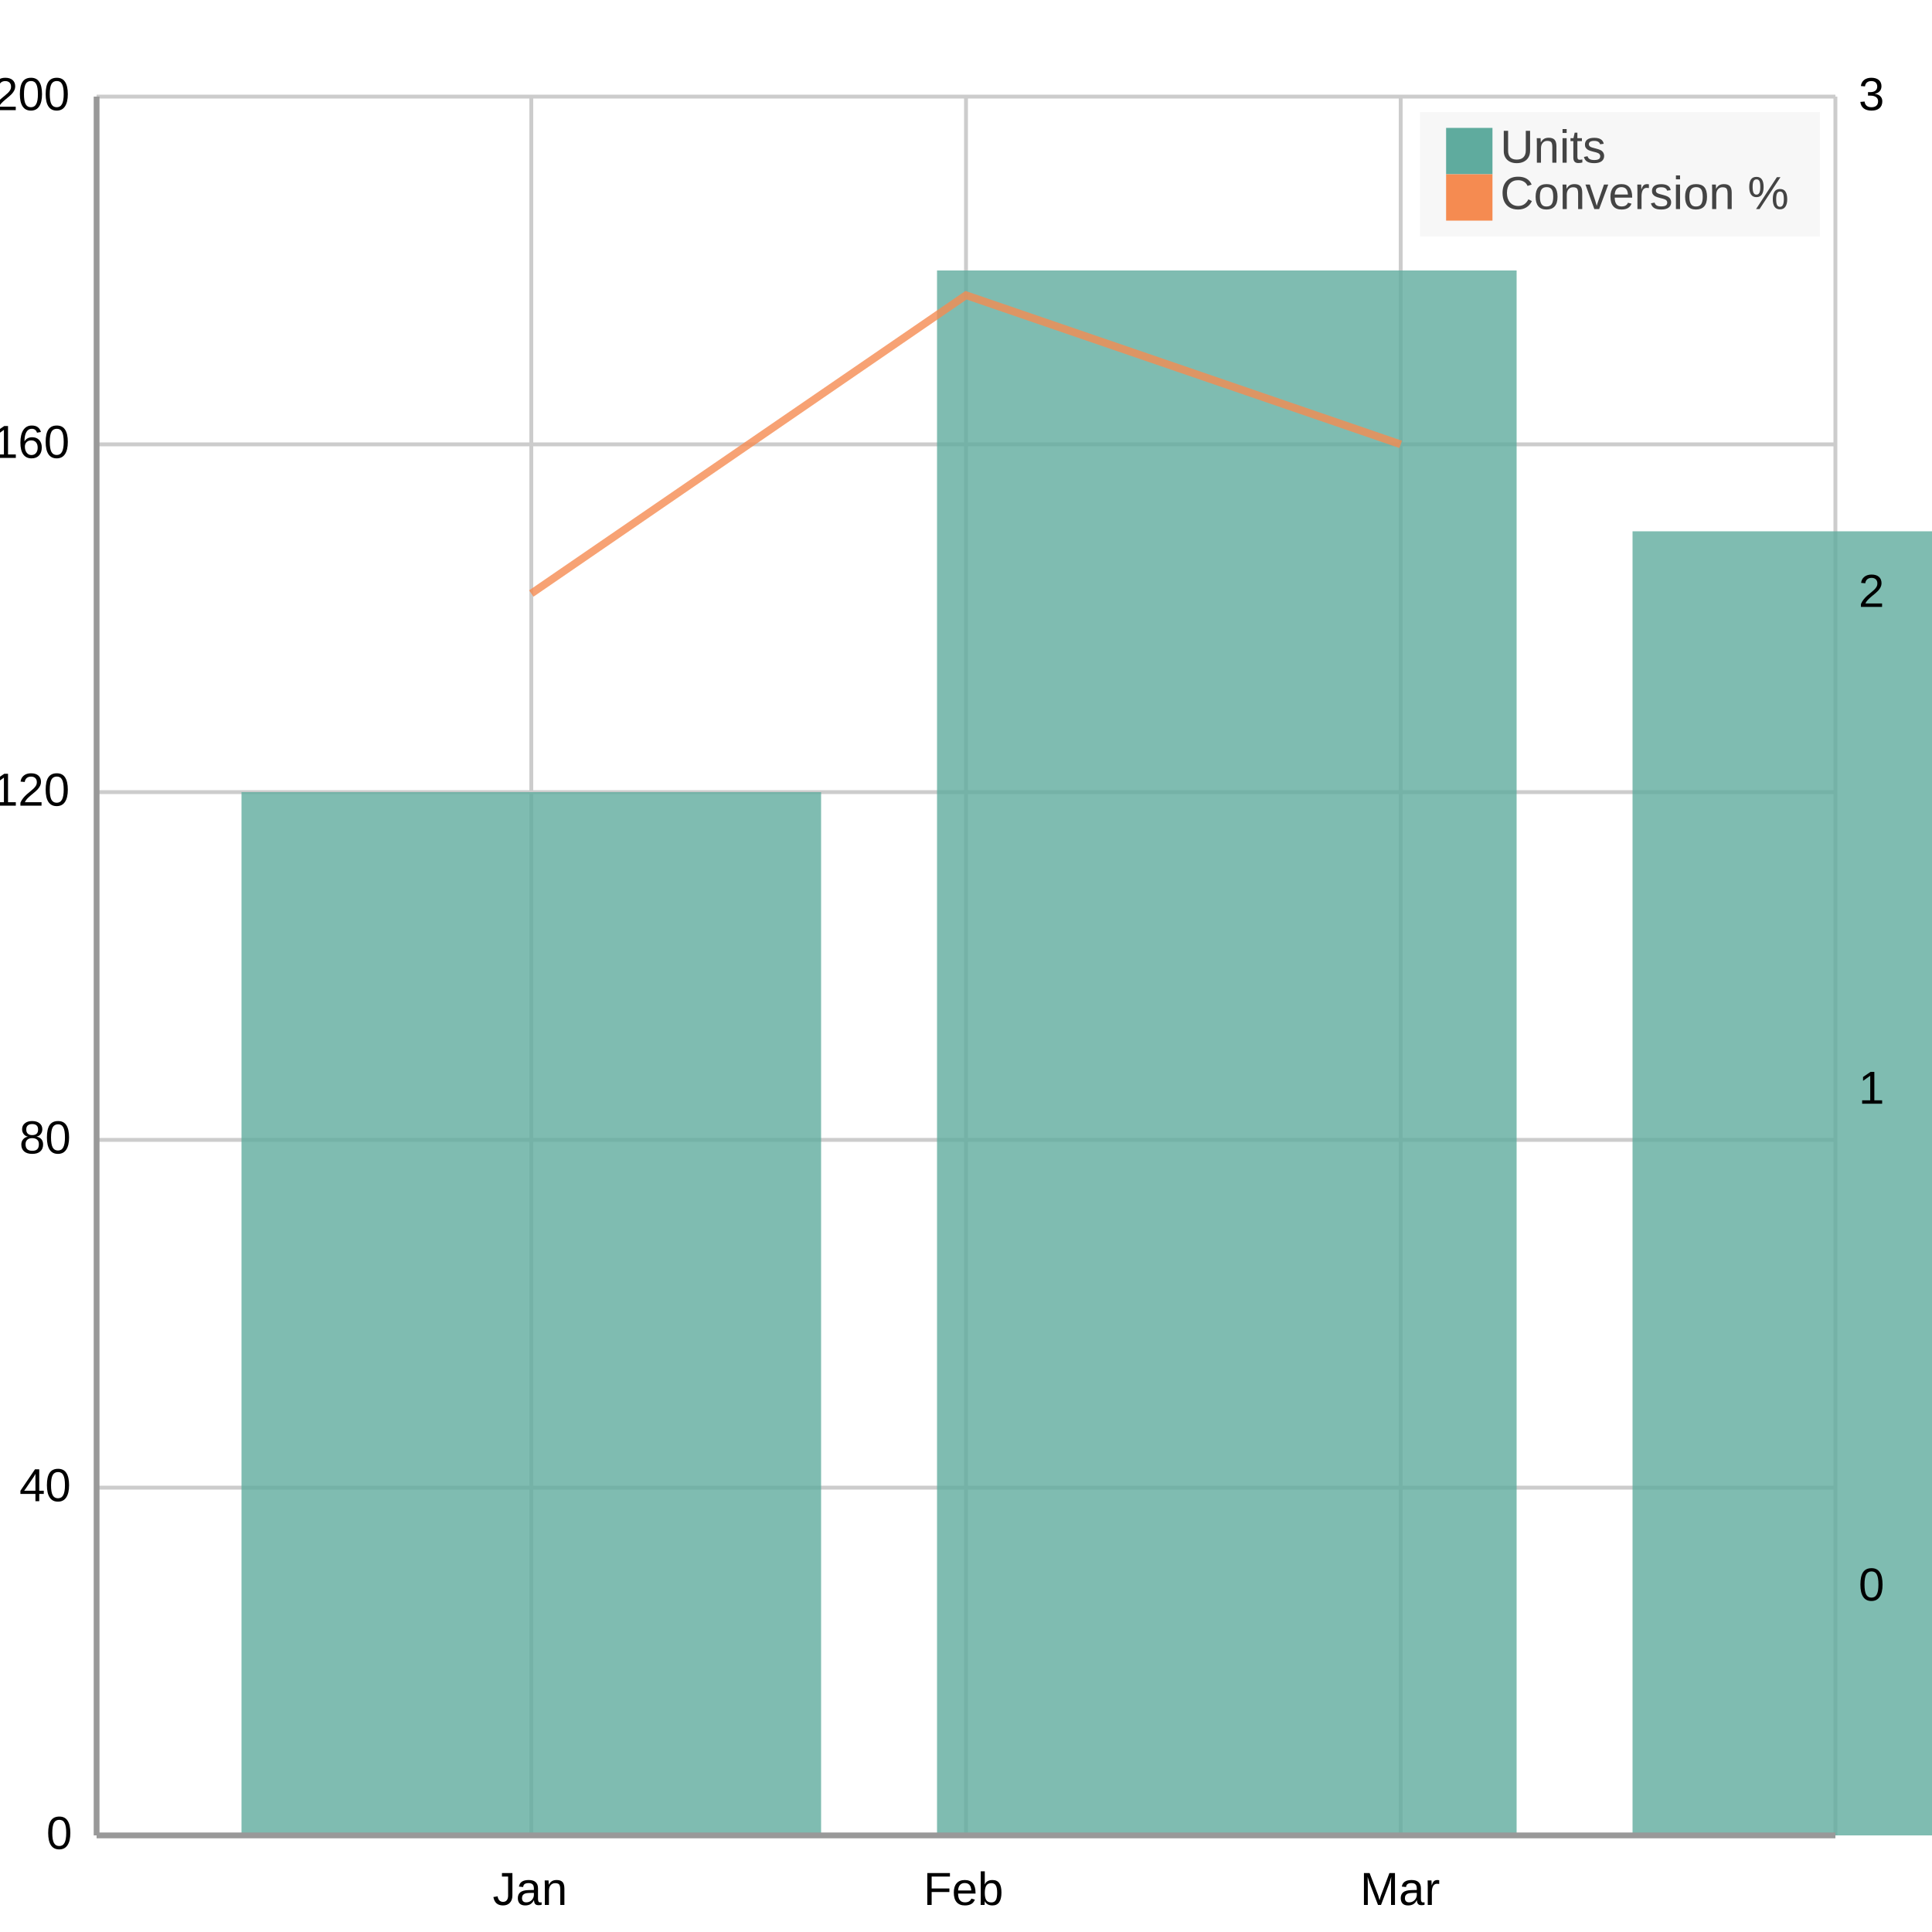
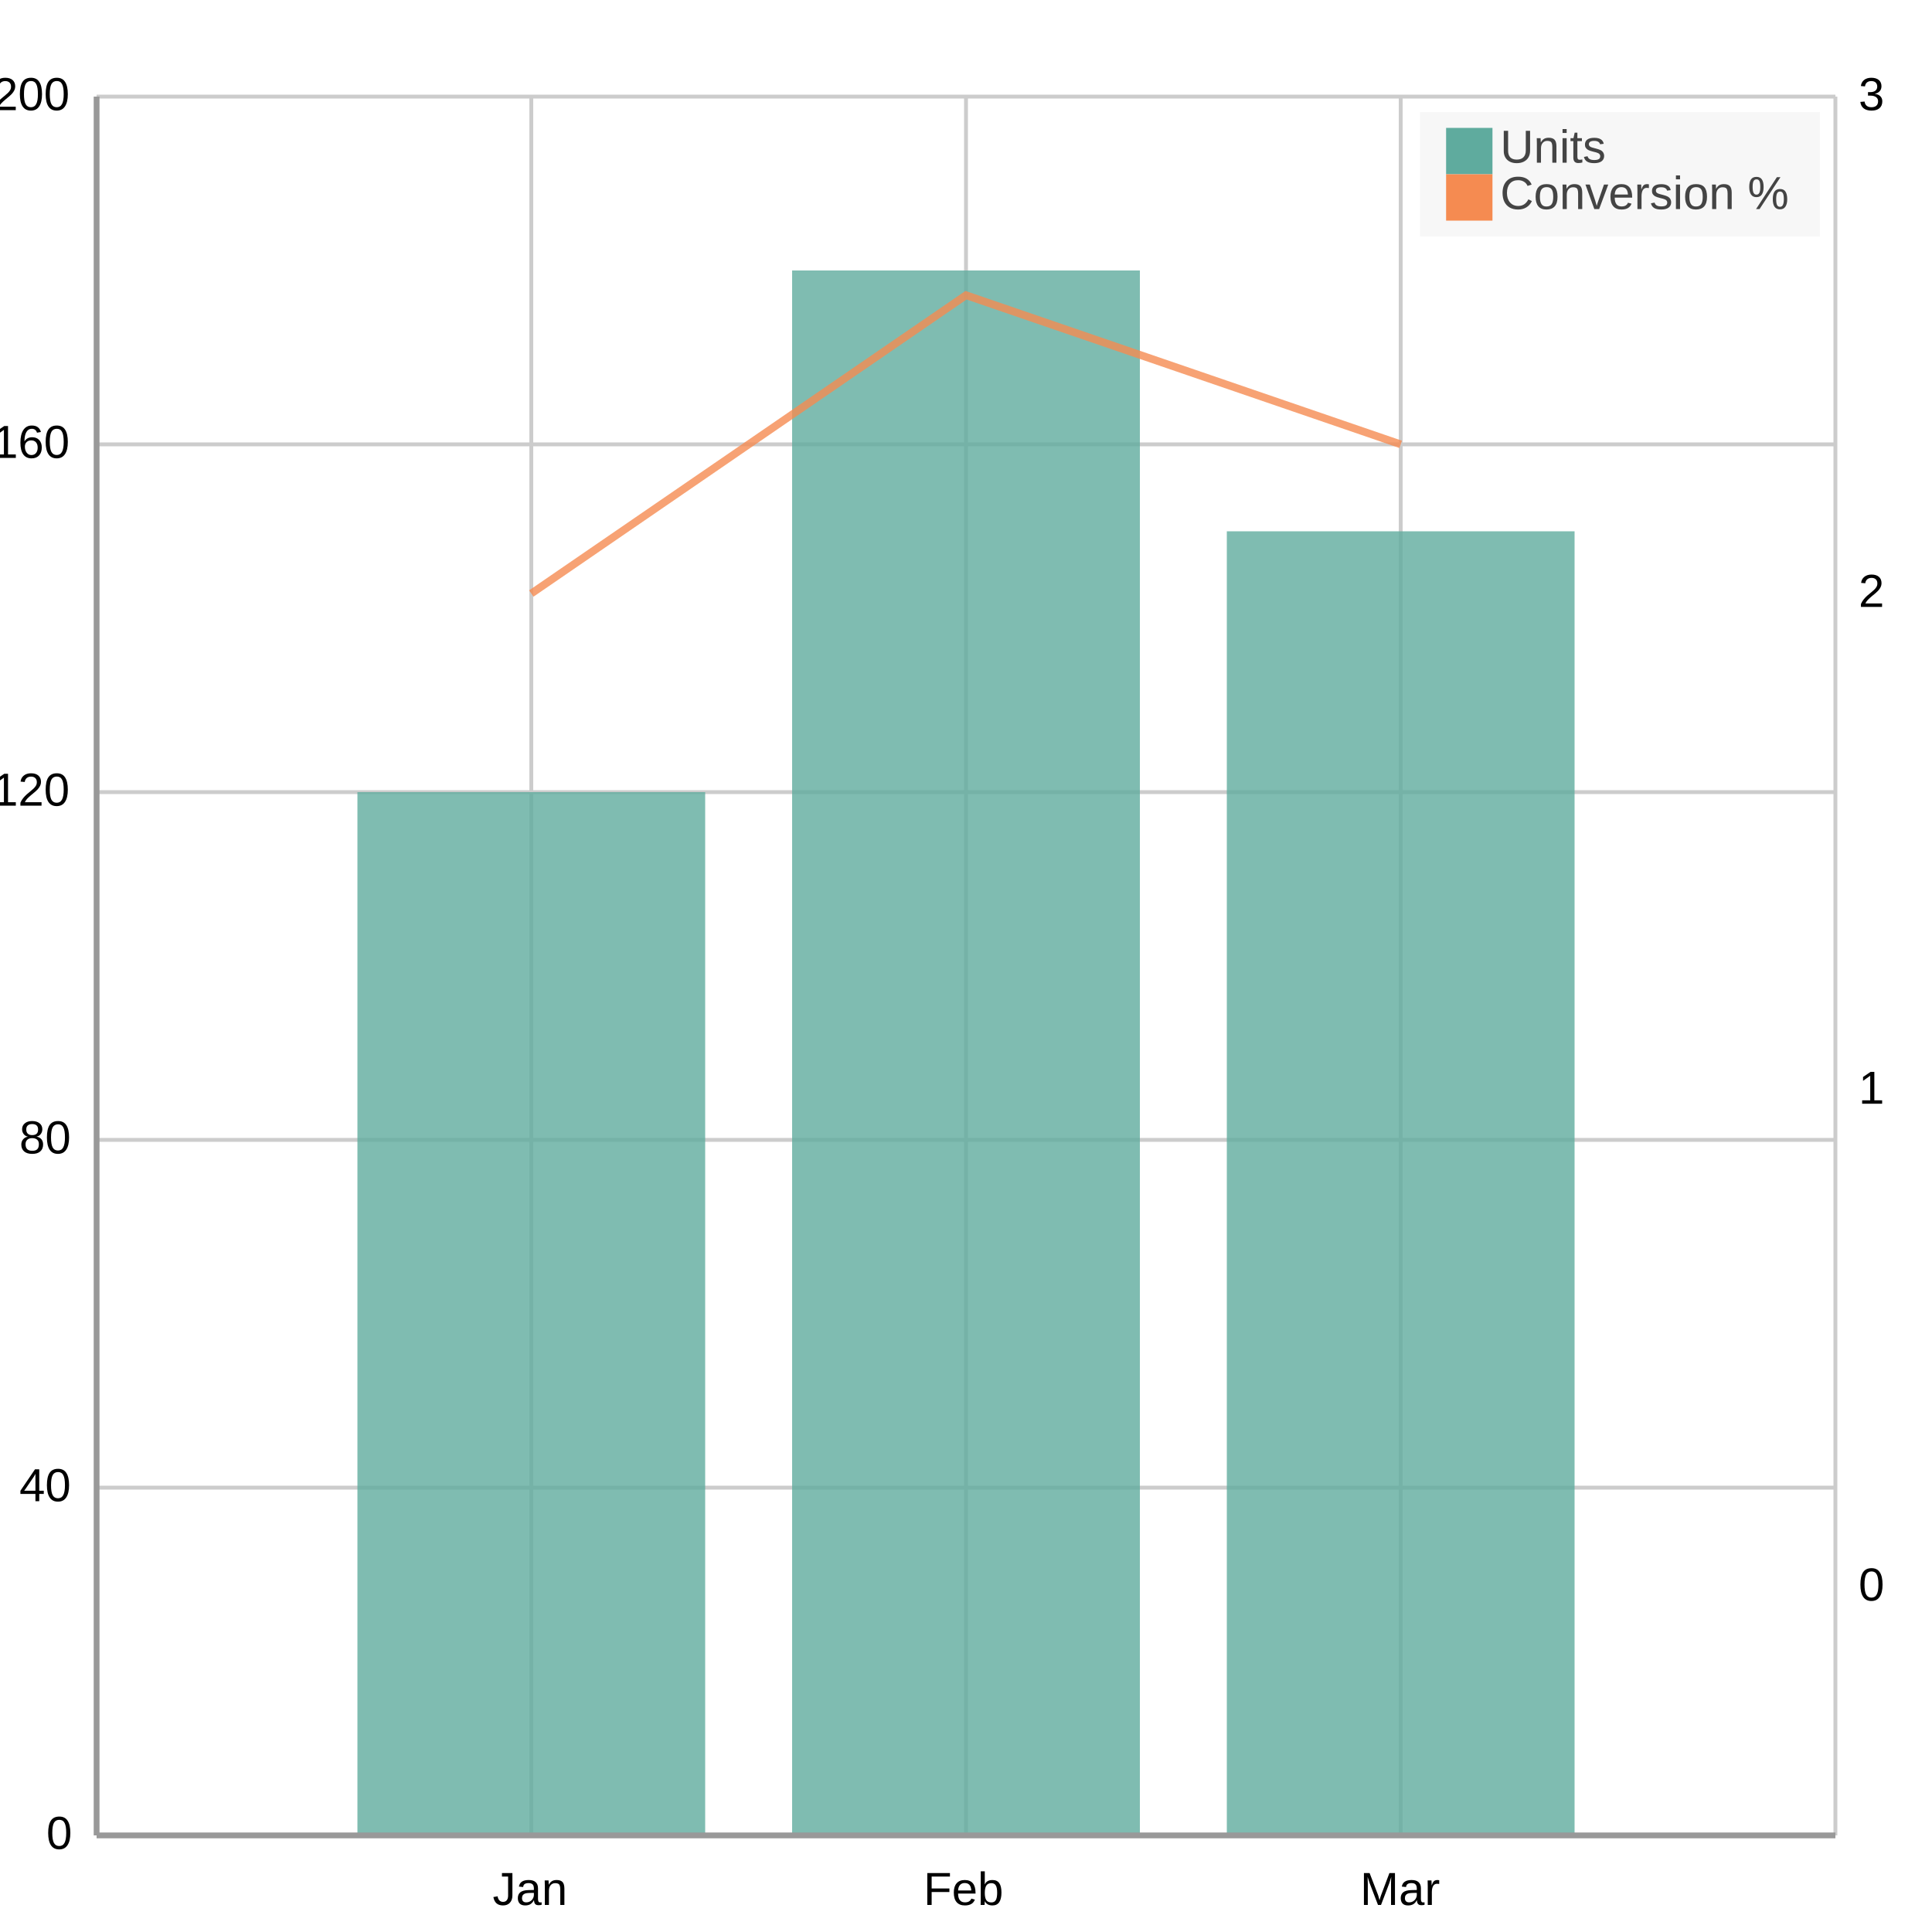
<svg xmlns="http://www.w3.org/2000/svg" width="500" height="500" viewBox="0 0 500 500">
  <path fill="#FFFFFF" d="M0 0 h500 v500 h-500 v-500Z" />
  <defs>
    <clipPath id="plot-clip">
      <rect x="0" y="0" width="450.0" height="450.0" />
    </clipPath>
  </defs>
  <g>
    <path stroke="#cccccc" stroke-dasharray="None" d="M0 0.0 h450.0 M0 90.0 h450.0 M0 180.0 h450.0 M0 270.0 h450.0 M0 360.0 h450.0 M0 450.0 h450.0" transform="translate(25.0, 25.0)" />
    <g font-size="12" font-family="Arial" fill="#000000" transform="translate(19.0, 25.0)">
      <text x="0" y="0.0" transform="translate(-21, 3.5)">200</text>
      <text x="0" y="90.0" transform="translate(-21, 3.5)">160</text>
      <text x="0" y="180.0" transform="translate(-21, 3.5)">120</text>
      <text x="0" y="270.0" transform="translate(-14, 3.5)">80</text>
      <text x="0" y="360.0" transform="translate(-14, 3.5)">40</text>
      <text x="0" y="450.0" transform="translate(-7, 3.5)">0</text>
    </g>
  </g>
  <g>
    <path stroke="#cccccc" stroke-dasharray="None" d="M0.0 0 v450.0 M112.5 0 v450.0 M225.0 0 v450.0 M337.5 0 v450.0 M450.0 0 v450.0" transform="translate(25.0, 25.0)" />
    <g font-size="12" font-family="Arial" fill="#000000" transform="translate(25.0, 43.0)">
      <text x="0.0" y="450.0" transform="translate(-2.0, 0)"> </text>
      <text x="112.5" y="450.0" transform="translate(-10.0, 0)">Jan</text>
      <text x="225.0" y="450.0" transform="translate(-11.0, 0)">Feb</text>
      <text x="337.5" y="450.0" transform="translate(-10.5, 0)">Mar</text>
      <text x="450.0" y="450.0" transform="translate(-2.0, 0)"> </text>
    </g>
  </g>
  <g>
-     <g opacity="0.8" transform="translate(-25.0, -25.0) rotate(180, 250.0, 250.0) scale(-1, 1) translate(-450.0, 0) translate(-75.0, 0)">
-       <path d="M112.5 0 h150.0 v270.0 h-150.0 v-270.0Z M292.5 0 h150.0 v405.0 h-150.0 v-405.0Z M472.5 0 h150.0 v337.5 h-150.0 v-337.5Z" fill="#5fab9e" />
+     <g opacity="0.8" transform="translate(-25.0, -25.0) rotate(180, 250.0, 250.0) scale(-1, 1) translate(-450.0, 0)">
+       <path d="M67.5 0 h90.0 v270.0 h-90.0 v-270.0Z M180.0 0 h90.0 v405.0 h-90.0 v-405.0Z M292.5 0 h90.0 v337.5 h-90.0 v-337.5Z" fill="#5fab9e" />
    </g>
    <g opacity="0.8" transform="translate(-25.0, -25.0) rotate(180, 250.0, 250.0) scale(-1, 1) translate(-450.0, 0)">
      <g fill="white" stroke="#f58b51" stroke-width="2">
        <path d="M112.5 321.4 L225.0 398.6 L337.5 360.0" fill="none" />
      </g>
    </g>
    <g font-size="12" font-family="Arial" fill="#000000" transform="translate(481.0, 25.0)">
      <text x="0" y="0.0" transform="translate(0, 3.5)">3</text>
      <text x="0" y="128.571" transform="translate(0, 3.5)">2</text>
      <text x="0" y="257.143" transform="translate(0, 3.5)">1</text>
      <text x="0" y="385.714" transform="translate(0, 3.5)">0</text>
    </g>
  </g>
  <g>
    <rect transform="translate(-6.75, -2.1)" x="374.25" y="31.1" width="103.5" height="32.2" fill="#f5f5f5" fill-opacity="0.85" stroke="none" />
    <g>
      <rect y="33.1" x="374.25" width="12" height="12" fill="#5fab9e" />
      <text y="42.1" x="388.25" font-size="12" font-family="Arial" fill="#444444">Units</text>
    </g>
    <g>
      <rect y="45.1" x="374.25" width="12" height="12" fill="#f58b51" />
      <text y="54.1" x="388.25" font-size="12" font-family="Arial" fill="#444444">Conversion %</text>
    </g>
  </g>
  <path d="M25.0 25.0 v450.0 M25.0 475.0 h450.0" stroke="#999" stroke-width="1.5" fill="none" />
</svg>
